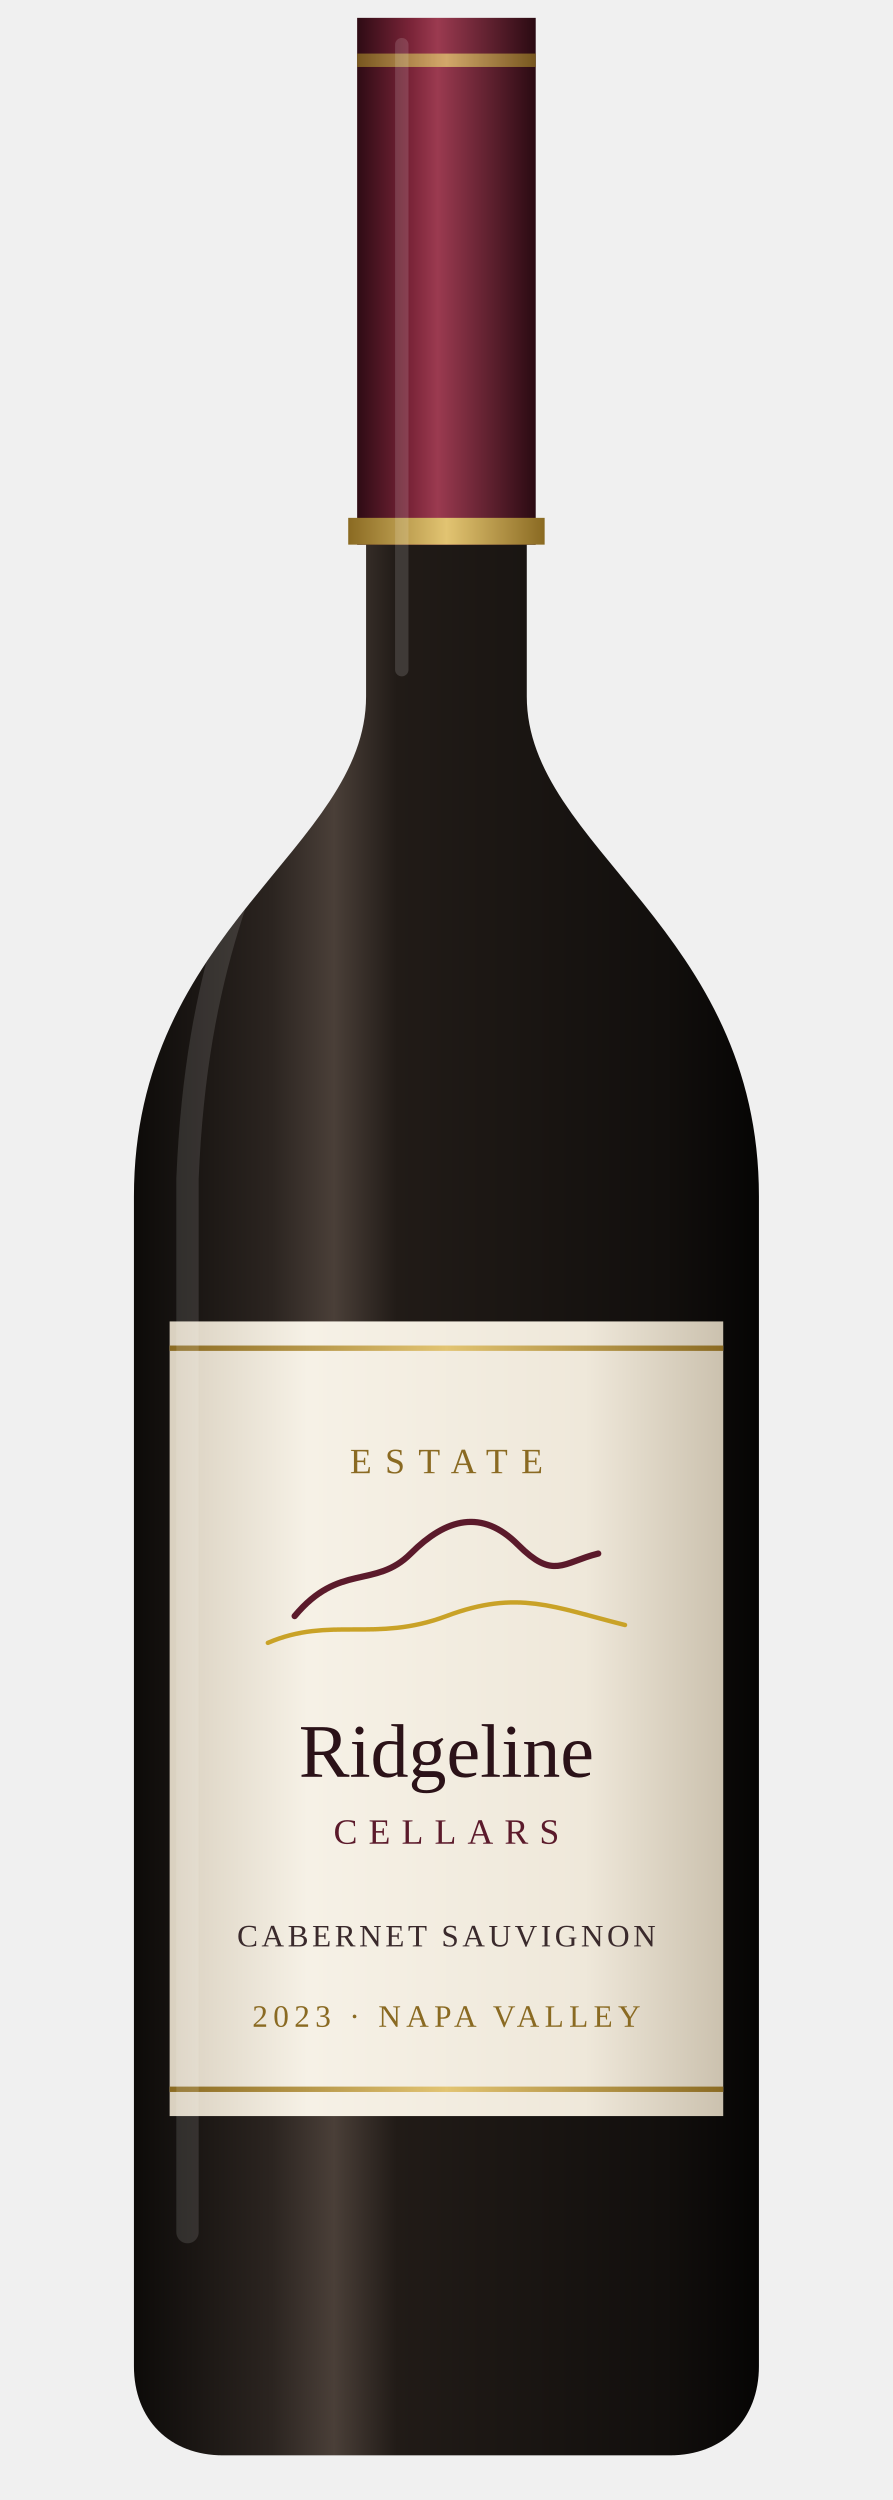
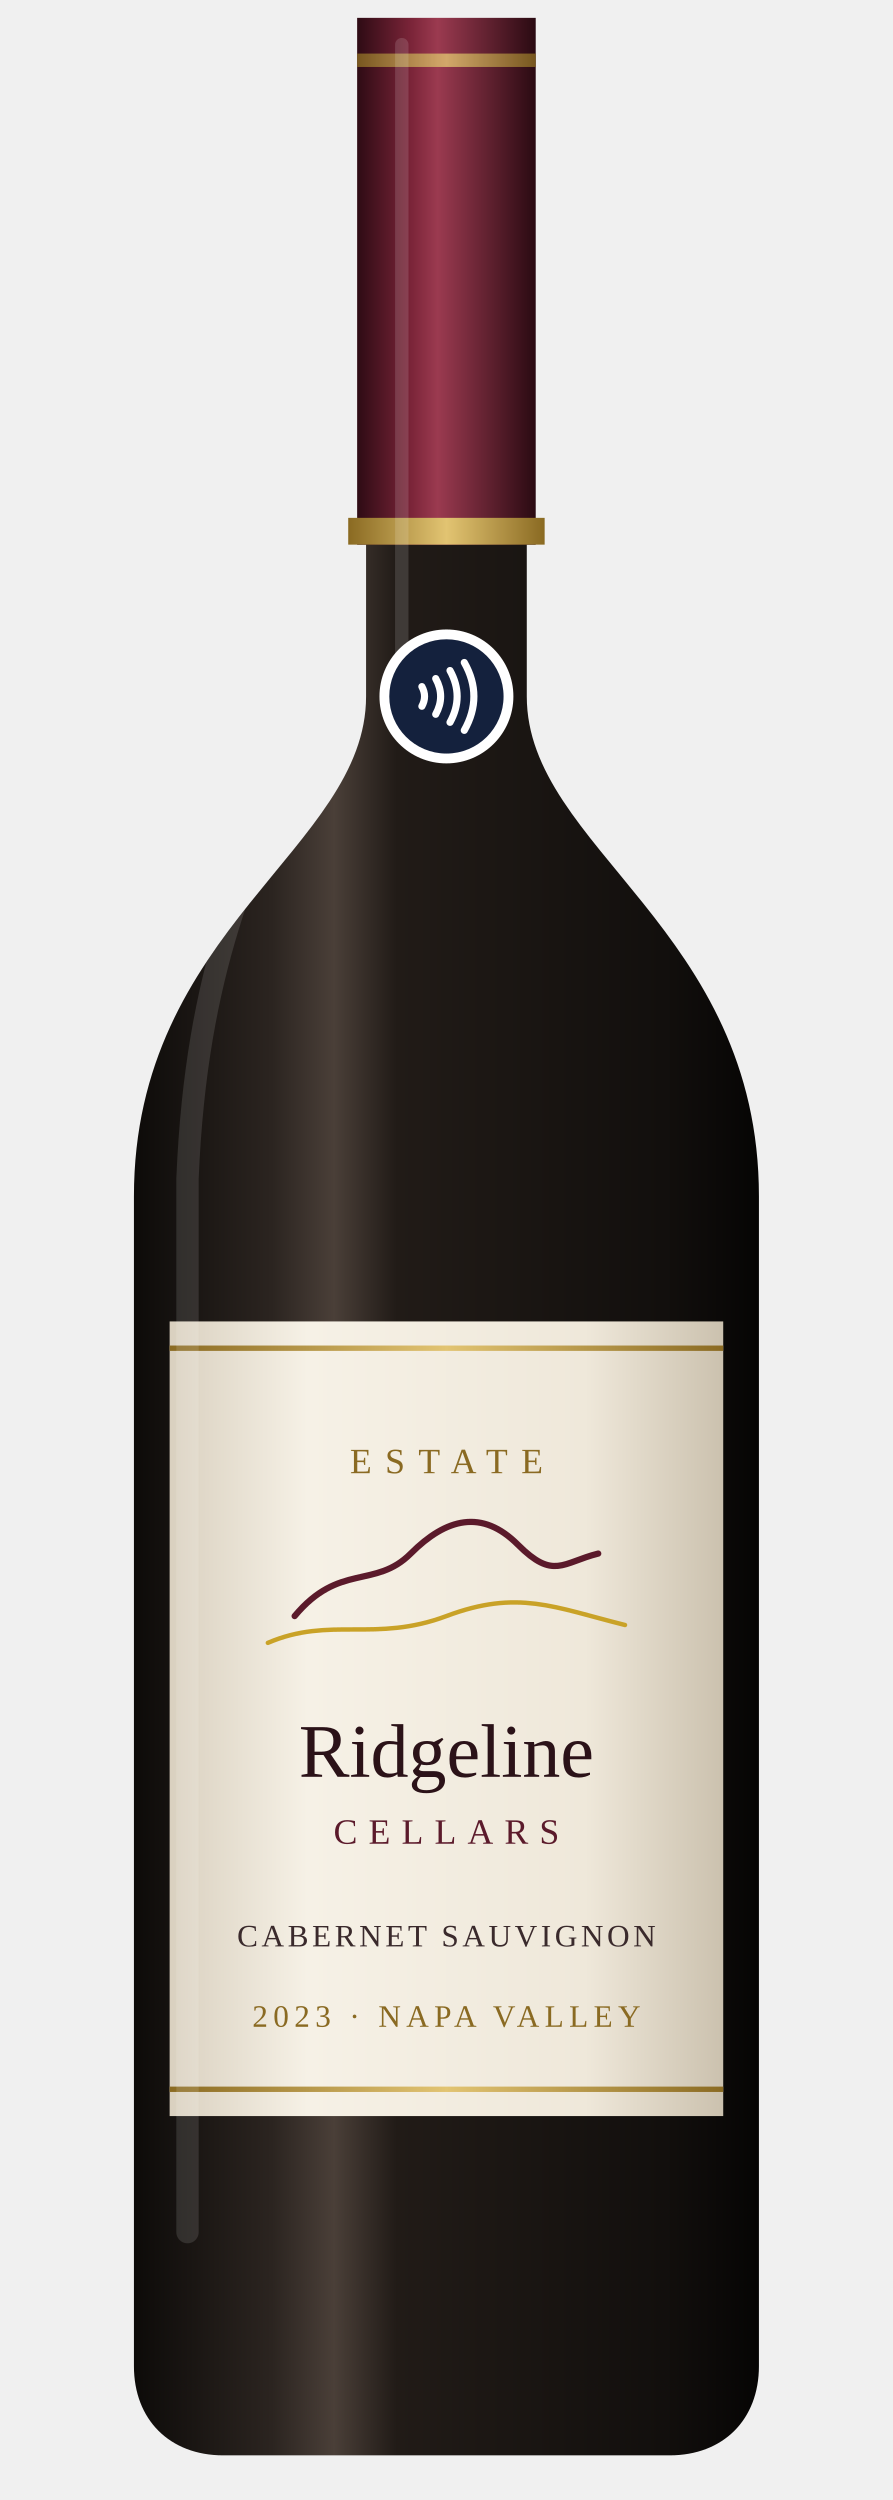
<svg xmlns="http://www.w3.org/2000/svg" viewBox="0 0 200 560" width="200" height="560">
  <defs>
    <linearGradient id="glass" x1="0" x2="1">
      <stop offset="0" stop-color="#0d0b09" />
      <stop offset="0.22" stop-color="#2b2420" />
      <stop offset="0.32" stop-color="#4a3f38" />
      <stop offset="0.42" stop-color="#211b17" />
      <stop offset="0.85" stop-color="#120f0d" />
      <stop offset="1" stop-color="#060504" />
    </linearGradient>
    <linearGradient id="foil" x1="0" x2="1">
      <stop offset="0" stop-color="#2e0b14" />
      <stop offset="0.3" stop-color="#7a2438" />
      <stop offset="0.45" stop-color="#9b3a50" />
      <stop offset="1" stop-color="#2a0a12" />
    </linearGradient>
    <linearGradient id="label" x1="0" x2="1">
      <stop offset="0" stop-color="#d9d0bf" />
      <stop offset="0.25" stop-color="#f6f1e6" />
      <stop offset="0.75" stop-color="#efe8da" />
      <stop offset="1" stop-color="#cbc1ae" />
    </linearGradient>
    <linearGradient id="gold" x1="0" x2="1">
      <stop offset="0" stop-color="#8a6a22" />
      <stop offset="0.5" stop-color="#e2c472" />
      <stop offset="1" stop-color="#8a6a22" />
    </linearGradient>
    <clipPath id="shape">
      <path d="M82 6h36v150c0 34 52 52 52 112v262c0 12-8 20-20 20H50c-12 0-20-8-20-20V268c0-60 52-78 52-112Z" />
    </clipPath>
  </defs>
  <path d="M82 6h36v150c0 34 52 52 52 112v262c0 12-8 20-20 20H50c-12 0-20-8-20-20V268c0-60 52-78 52-112Z" fill="url(#glass)" />
  <path d="M80 4h40v118H80z" fill="url(#foil)" />
  <rect x="78" y="116" width="44" height="6" fill="url(#gold)" />
  <rect x="80" y="12" width="40" height="3" fill="url(#gold)" opacity="0.8" />
  <path d="M38 296h124v178H38z" fill="url(#label)" />
  <path d="M38 302h124M38 468h124" stroke="url(#gold)" stroke-width="1.2" />
  <g fill="none" stroke="#5b1a2b" stroke-width="1.4" stroke-linecap="round">
    <path d="M66 362c10-12 18-6 26-14s16-10 24-2 10 4 18 2" />
    <path d="M60 368c14-6 24 0 40-6s24-2 40 2" stroke="#c9a227" stroke-width="1" />
  </g>
  <text x="100" y="330" text-anchor="middle" font-family="Georgia, 'Times New Roman', serif" font-size="8" letter-spacing="3" fill="#8a6a22">ESTATE</text>
  <text x="100" y="398" text-anchor="middle" font-family="Georgia, 'Times New Roman', serif" font-size="17" fill="#2b1218">Ridgeline</text>
  <text x="100" y="413" text-anchor="middle" font-family="Georgia, 'Times New Roman', serif" font-size="8" letter-spacing="2.5" fill="#5b1a2b">CELLARS</text>
  <text x="100" y="436" text-anchor="middle" font-family="Georgia, 'Times New Roman', serif" font-size="7" letter-spacing="0.8" fill="#3a2a2c">CABERNET SAUVIGNON</text>
  <text x="100" y="454" text-anchor="middle" font-family="Georgia, 'Times New Roman', serif" font-size="7" letter-spacing="1.2" fill="#8a6a22">2023 · NAPA VALLEY</text>
  <g clip-path="url(#shape)">
    <path d="M66 168c-10 26-22 48-24 96v236" stroke="#fff" stroke-opacity="0.12" stroke-width="5" fill="none" stroke-linecap="round" />
    <path d="M90 10v140" stroke="#fff" stroke-opacity="0.14" stroke-width="3" stroke-linecap="round" />
  </g>
+   <g transform="translate(100 156)">
+     <circle r="15" fill="#fff" />
+     <circle r="12.8" fill="#14213d" />
+     <g fill="none" stroke="#fff" stroke-width="1.6" stroke-linecap="round">
+       <path d="M-5.5 -2.2 Q-4.3 0 -5.5 2.2" />
+       <path d="M-2.4 -4 Q-0.2 0 -2.4 4" />
+       <path d="M0.8 -5.8 Q4 0 0.8 5.8" />
+       <path d="M4 -7.6 Q8.3 0 4 7.6" />
+     </g>
+   </g>
</svg>
